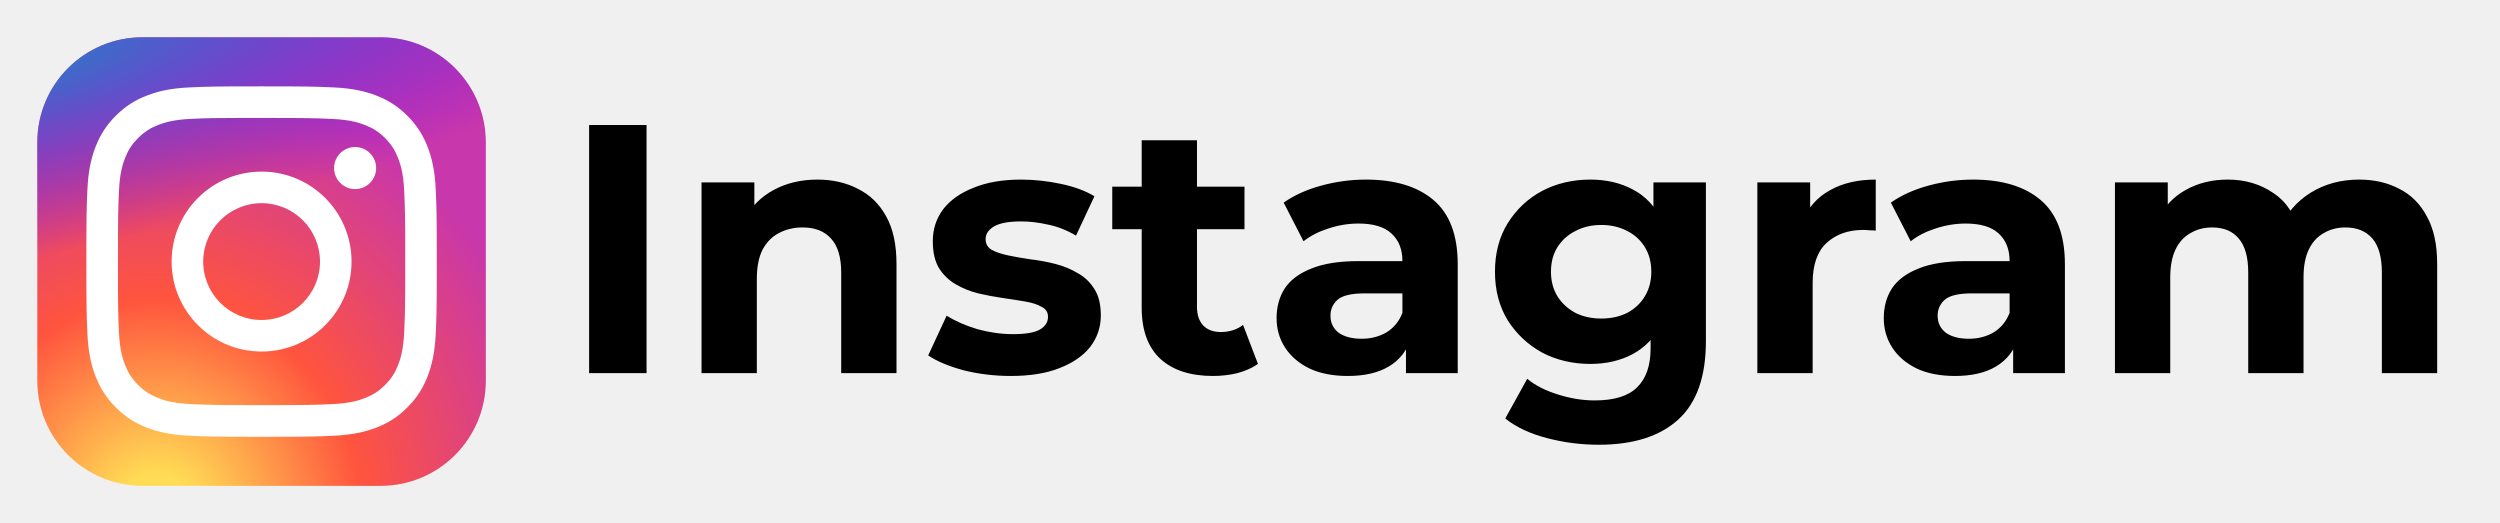
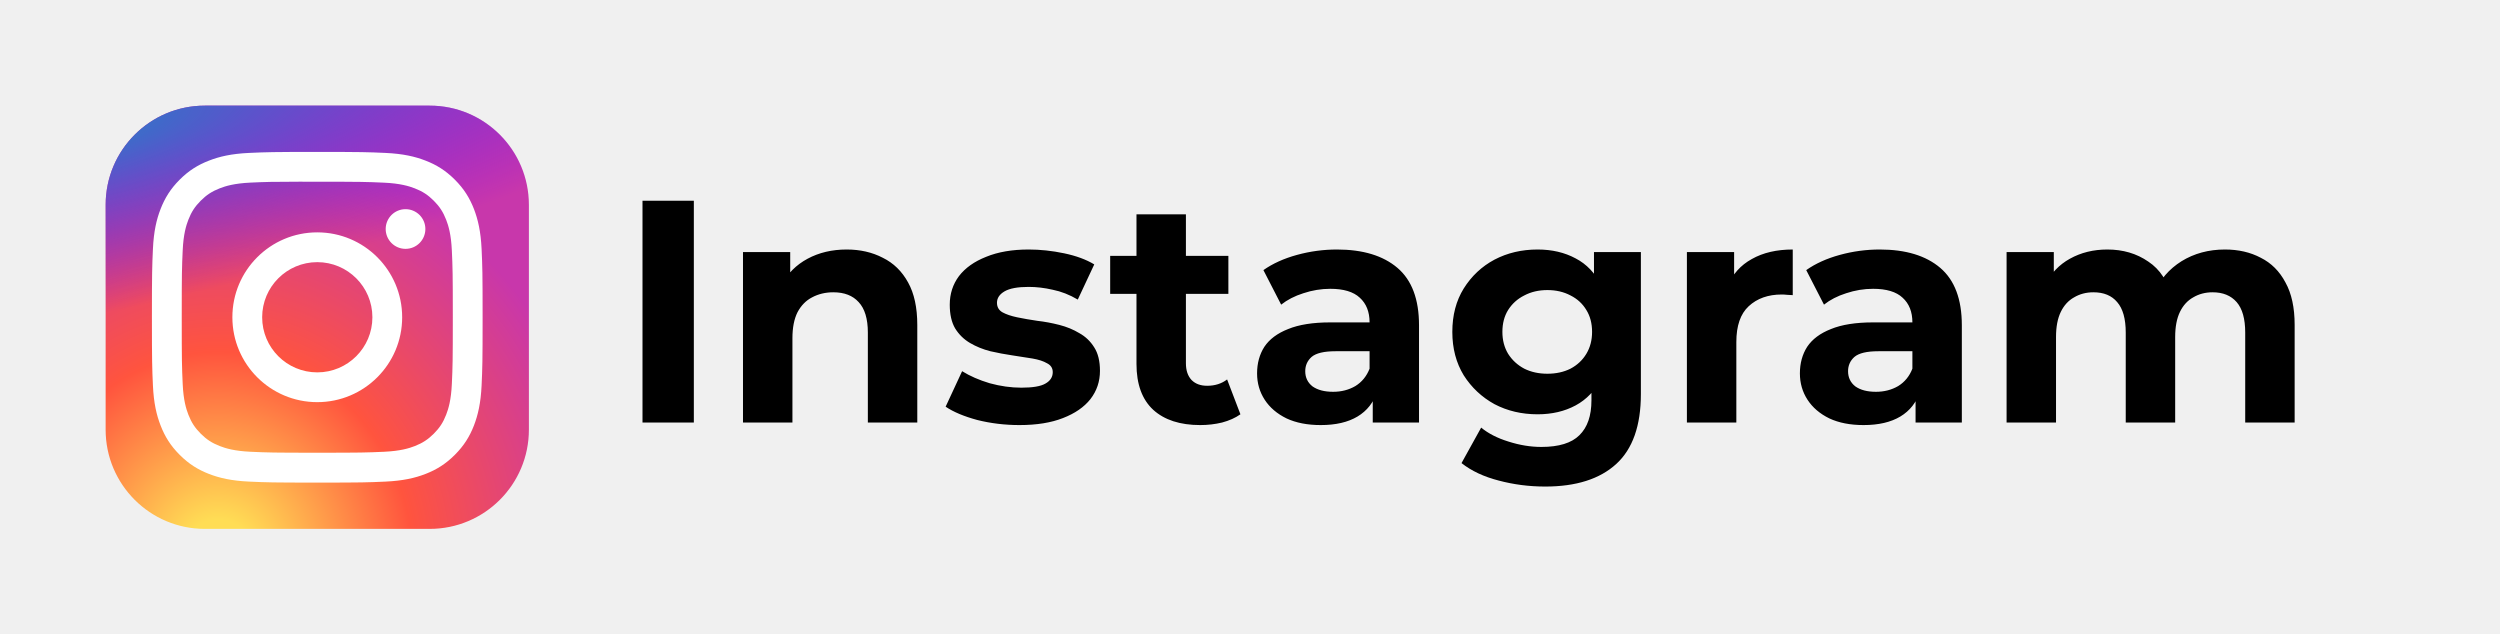
- <svg xmlns="http://www.w3.org/2000/svg" width="134" height="28" viewBox="0 0 134 28" fill="none">
-   <path d="M20.407 2H7.635C4.523 2 2 4.523 2 7.635V20.407C2 23.518 4.523 26.041 7.635 26.041H20.407C23.518 26.041 26.041 23.518 26.041 20.407V7.635C26.041 4.523 23.518 2 20.407 2Z" fill="url(#paint0_radial_2_3)" />
-   <path d="M20.407 2H7.635C4.523 2 2 4.523 2 7.635V20.407C2 23.518 4.523 26.041 7.635 26.041H20.407C23.518 26.041 26.041 23.518 26.041 20.407V7.635C26.041 4.523 23.518 2 20.407 2Z" fill="url(#paint1_radial_2_3)" />
-   <path d="M14.021 4.629C11.471 4.629 11.151 4.641 10.149 4.686C9.149 4.732 8.467 4.89 7.87 5.123C7.252 5.362 6.728 5.683 6.206 6.205C5.684 6.727 5.363 7.251 5.122 7.869C4.889 8.466 4.731 9.149 4.686 10.148C4.641 11.15 4.629 11.47 4.629 14.021C4.629 16.571 4.641 16.89 4.686 17.892C4.732 18.892 4.89 19.574 5.123 20.171C5.363 20.789 5.683 21.313 6.206 21.835C6.727 22.357 7.251 22.679 7.869 22.919C8.466 23.151 9.149 23.309 10.148 23.355C11.15 23.401 11.47 23.412 14.02 23.412C16.571 23.412 16.89 23.401 17.892 23.355C18.892 23.309 19.575 23.151 20.172 22.919C20.79 22.679 21.313 22.357 21.835 21.835C22.357 21.313 22.678 20.789 22.919 20.172C23.149 19.574 23.308 18.892 23.355 17.892C23.4 16.89 23.412 16.571 23.412 14.021C23.412 11.47 23.4 11.15 23.355 10.148C23.308 9.149 23.149 8.466 22.919 7.869C22.678 7.251 22.357 6.727 21.835 6.205C21.312 5.683 20.79 5.362 20.172 5.123C19.573 4.89 18.89 4.732 17.89 4.686C16.889 4.641 16.57 4.629 14.018 4.629H14.021ZM13.179 6.322C13.429 6.321 13.708 6.322 14.021 6.322C16.529 6.322 16.826 6.331 17.816 6.376C18.732 6.418 19.229 6.571 19.56 6.699C19.998 6.869 20.311 7.073 20.639 7.402C20.968 7.73 21.171 8.043 21.342 8.482C21.47 8.812 21.623 9.309 21.665 10.225C21.71 11.215 21.72 11.512 21.72 14.018C21.72 16.525 21.71 16.822 21.665 17.812C21.623 18.728 21.47 19.225 21.342 19.555C21.172 19.994 20.968 20.306 20.639 20.634C20.31 20.963 19.998 21.166 19.56 21.337C19.229 21.466 18.732 21.618 17.816 21.66C16.826 21.705 16.529 21.715 14.021 21.715C11.514 21.715 11.217 21.705 10.227 21.66C9.311 21.618 8.814 21.465 8.483 21.336C8.045 21.166 7.731 20.963 7.403 20.634C7.074 20.305 6.871 19.993 6.7 19.555C6.571 19.224 6.418 18.727 6.377 17.811C6.332 16.821 6.323 16.524 6.323 14.016C6.323 11.508 6.332 11.213 6.377 10.223C6.418 9.307 6.571 8.81 6.7 8.479C6.87 8.041 7.074 7.728 7.403 7.399C7.732 7.07 8.045 6.867 8.483 6.696C8.814 6.567 9.311 6.414 10.227 6.372C11.093 6.333 11.429 6.321 13.179 6.32V6.322ZM19.034 7.881C18.412 7.881 17.907 8.385 17.907 9.008C17.907 9.63 18.412 10.135 19.034 10.135C19.657 10.135 20.161 9.63 20.161 9.008C20.161 8.386 19.657 7.881 19.034 7.881V7.881ZM14.021 9.198C11.358 9.198 9.199 11.357 9.199 14.021C9.199 16.684 11.358 18.842 14.021 18.842C16.685 18.842 18.843 16.684 18.843 14.021C18.843 11.357 16.685 9.198 14.021 9.198H14.021ZM14.021 10.89C15.75 10.89 17.152 12.292 17.152 14.021C17.152 15.749 15.75 17.151 14.021 17.151C12.293 17.151 10.891 15.749 10.891 14.021C10.891 12.292 12.293 10.89 14.021 10.89Z" fill="white" />
-   <path d="M31.577 20V6.7H34.655V20H31.577ZM43.815 9.626C44.626 9.626 45.348 9.791 45.981 10.12C46.627 10.437 47.134 10.931 47.501 11.602C47.869 12.261 48.052 13.109 48.052 14.148V20H45.088V14.604C45.088 13.781 44.905 13.173 44.537 12.78C44.183 12.387 43.676 12.191 43.017 12.191C42.549 12.191 42.124 12.292 41.744 12.495C41.377 12.685 41.086 12.983 40.87 13.388C40.668 13.793 40.566 14.313 40.566 14.946V20H37.602V9.778H40.433V12.609L39.901 11.754C40.269 11.07 40.794 10.544 41.478 10.177C42.162 9.81 42.941 9.626 43.815 9.626ZM54.178 20.152C53.304 20.152 52.462 20.051 51.651 19.848C50.853 19.633 50.22 19.367 49.751 19.05L50.739 16.922C51.208 17.213 51.759 17.454 52.392 17.644C53.038 17.821 53.671 17.91 54.292 17.91C54.976 17.91 55.457 17.828 55.736 17.663C56.027 17.498 56.173 17.27 56.173 16.979C56.173 16.738 56.059 16.561 55.831 16.447C55.616 16.32 55.324 16.225 54.957 16.162C54.59 16.099 54.184 16.035 53.741 15.972C53.31 15.909 52.873 15.826 52.43 15.725C51.987 15.611 51.581 15.446 51.214 15.231C50.847 15.016 50.549 14.724 50.321 14.357C50.106 13.99 49.998 13.515 49.998 12.932C49.998 12.286 50.182 11.716 50.549 11.222C50.929 10.728 51.474 10.342 52.183 10.063C52.892 9.772 53.741 9.626 54.729 9.626C55.426 9.626 56.135 9.702 56.857 9.854C57.579 10.006 58.181 10.228 58.662 10.519L57.674 12.628C57.18 12.337 56.68 12.14 56.173 12.039C55.679 11.925 55.198 11.868 54.729 11.868C54.07 11.868 53.589 11.957 53.285 12.134C52.981 12.311 52.829 12.539 52.829 12.818C52.829 13.071 52.937 13.261 53.152 13.388C53.38 13.515 53.678 13.616 54.045 13.692C54.412 13.768 54.811 13.838 55.242 13.901C55.685 13.952 56.129 14.034 56.572 14.148C57.015 14.262 57.414 14.427 57.769 14.642C58.136 14.845 58.434 15.13 58.662 15.497C58.89 15.852 59.004 16.32 59.004 16.903C59.004 17.536 58.814 18.1 58.434 18.594C58.054 19.075 57.503 19.455 56.781 19.734C56.072 20.013 55.204 20.152 54.178 20.152ZM65.013 20.152C63.809 20.152 62.872 19.848 62.201 19.24C61.529 18.619 61.194 17.701 61.194 16.485V7.517H64.158V16.447C64.158 16.878 64.272 17.213 64.5 17.454C64.728 17.682 65.038 17.796 65.431 17.796C65.9 17.796 66.299 17.669 66.628 17.416L67.426 19.506C67.122 19.721 66.754 19.886 66.324 20C65.906 20.101 65.469 20.152 65.013 20.152ZM59.617 12.286V10.006H66.704V12.286H59.617ZM75.36 20V18.005L75.17 17.568V13.996C75.17 13.363 74.973 12.869 74.581 12.514C74.201 12.159 73.612 11.982 72.814 11.982C72.269 11.982 71.731 12.071 71.199 12.248C70.679 12.413 70.236 12.641 69.869 12.932L68.805 10.861C69.362 10.468 70.033 10.164 70.819 9.949C71.604 9.734 72.402 9.626 73.213 9.626C74.771 9.626 75.98 9.993 76.842 10.728C77.703 11.463 78.134 12.609 78.134 14.167V20H75.36ZM72.244 20.152C71.446 20.152 70.762 20.019 70.192 19.753C69.622 19.474 69.185 19.101 68.881 18.632C68.577 18.163 68.425 17.638 68.425 17.055C68.425 16.447 68.57 15.915 68.862 15.459C69.166 15.003 69.641 14.648 70.287 14.395C70.933 14.129 71.775 13.996 72.814 13.996H75.531V15.725H73.137C72.44 15.725 71.959 15.839 71.693 16.067C71.439 16.295 71.313 16.58 71.313 16.922C71.313 17.302 71.458 17.606 71.75 17.834C72.054 18.049 72.465 18.157 72.985 18.157C73.479 18.157 73.922 18.043 74.315 17.815C74.707 17.574 74.992 17.226 75.17 16.77L75.626 18.138C75.41 18.797 75.018 19.297 74.448 19.639C73.878 19.981 73.143 20.152 72.244 20.152ZM85.698 23.838C84.735 23.838 83.804 23.718 82.904 23.477C82.018 23.249 81.277 22.901 80.681 22.432L81.859 20.304C82.29 20.659 82.835 20.937 83.493 21.14C84.165 21.355 84.823 21.463 85.469 21.463C86.521 21.463 87.281 21.229 87.749 20.76C88.231 20.291 88.472 19.595 88.472 18.67V17.131L88.662 14.566L88.624 11.982V9.778H91.436V18.29C91.436 20.19 90.942 21.59 89.954 22.489C88.966 23.388 87.547 23.838 85.698 23.838ZM85.242 19.506C84.291 19.506 83.43 19.303 82.657 18.898C81.897 18.48 81.283 17.904 80.814 17.169C80.359 16.422 80.13 15.554 80.13 14.566C80.13 13.565 80.359 12.698 80.814 11.963C81.283 11.216 81.897 10.639 82.657 10.234C83.43 9.829 84.291 9.626 85.242 9.626C86.103 9.626 86.863 9.803 87.522 10.158C88.18 10.5 88.693 11.038 89.061 11.773C89.428 12.495 89.612 13.426 89.612 14.566C89.612 15.693 89.428 16.624 89.061 17.359C88.693 18.081 88.18 18.619 87.522 18.974C86.863 19.329 86.103 19.506 85.242 19.506ZM85.831 17.074C86.35 17.074 86.812 16.973 87.218 16.77C87.623 16.555 87.939 16.257 88.168 15.877C88.395 15.497 88.51 15.06 88.51 14.566C88.51 14.059 88.395 13.622 88.168 13.255C87.939 12.875 87.623 12.584 87.218 12.381C86.812 12.166 86.35 12.058 85.831 12.058C85.311 12.058 84.849 12.166 84.444 12.381C84.038 12.584 83.715 12.875 83.475 13.255C83.246 13.622 83.132 14.059 83.132 14.566C83.132 15.06 83.246 15.497 83.475 15.877C83.715 16.257 84.038 16.555 84.444 16.77C84.849 16.973 85.311 17.074 85.831 17.074ZM94.194 20V9.778H97.025V12.666L96.626 11.83C96.93 11.108 97.418 10.563 98.089 10.196C98.76 9.816 99.578 9.626 100.54 9.626V12.362C100.414 12.349 100.3 12.343 100.198 12.343C100.097 12.33 99.989 12.324 99.875 12.324C99.064 12.324 98.406 12.558 97.899 13.027C97.405 13.483 97.158 14.199 97.158 15.174V20H94.194ZM107.905 20V18.005L107.715 17.568V13.996C107.715 13.363 107.518 12.869 107.126 12.514C106.746 12.159 106.157 11.982 105.359 11.982C104.814 11.982 104.276 12.071 103.744 12.248C103.224 12.413 102.781 12.641 102.414 12.932L101.35 10.861C101.907 10.468 102.578 10.164 103.364 9.949C104.149 9.734 104.947 9.626 105.758 9.626C107.316 9.626 108.525 9.993 109.387 10.728C110.248 11.463 110.679 12.609 110.679 14.167V20H107.905ZM104.789 20.152C103.991 20.152 103.307 20.019 102.737 19.753C102.167 19.474 101.73 19.101 101.426 18.632C101.122 18.163 100.97 17.638 100.97 17.055C100.97 16.447 101.115 15.915 101.407 15.459C101.711 15.003 102.186 14.648 102.832 14.395C103.478 14.129 104.32 13.996 105.359 13.996H108.076V15.725H105.682C104.985 15.725 104.504 15.839 104.238 16.067C103.984 16.295 103.858 16.58 103.858 16.922C103.858 17.302 104.003 17.606 104.295 17.834C104.599 18.049 105.01 18.157 105.53 18.157C106.024 18.157 106.467 18.043 106.86 17.815C107.252 17.574 107.537 17.226 107.715 16.77L108.171 18.138C107.955 18.797 107.563 19.297 106.993 19.639C106.423 19.981 105.688 20.152 104.789 20.152ZM126.452 9.626C127.263 9.626 127.978 9.791 128.599 10.12C129.232 10.437 129.726 10.931 130.081 11.602C130.448 12.261 130.632 13.109 130.632 14.148V20H127.668V14.604C127.668 13.781 127.497 13.173 127.155 12.78C126.813 12.387 126.332 12.191 125.711 12.191C125.28 12.191 124.894 12.292 124.552 12.495C124.21 12.685 123.944 12.976 123.754 13.369C123.564 13.762 123.469 14.262 123.469 14.87V20H120.505V14.604C120.505 13.781 120.334 13.173 119.992 12.78C119.663 12.387 119.188 12.191 118.567 12.191C118.136 12.191 117.75 12.292 117.408 12.495C117.066 12.685 116.8 12.976 116.61 13.369C116.42 13.762 116.325 14.262 116.325 14.87V20H113.361V9.778H116.192V12.571L115.66 11.754C116.015 11.057 116.515 10.532 117.161 10.177C117.82 9.81 118.567 9.626 119.403 9.626C120.34 9.626 121.157 9.867 121.854 10.348C122.563 10.817 123.032 11.539 123.26 12.514L122.215 12.229C122.557 11.431 123.102 10.798 123.849 10.329C124.609 9.86 125.477 9.626 126.452 9.626Z" fill="black" />
+ <svg xmlns="http://www.w3.org/2000/svg" width="142" height="36" viewBox="0 0 142 36" fill="none">
+   <path d="M24.407 6H11.635C8.523 6 6 8.523 6 11.635V24.407C6 27.518 8.523 30.041 11.635 30.041H24.407C27.518 30.041 30.041 27.518 30.041 24.407V11.635C30.041 8.523 27.518 6 24.407 6Z" fill="url(#paint0_radial_5_2)" />
+   <path d="M24.407 6H11.635C8.523 6 6 8.523 6 11.635V24.407C6 27.518 8.523 30.041 11.635 30.041H24.407C27.518 30.041 30.041 27.518 30.041 24.407V11.635C30.041 8.523 27.518 6 24.407 6Z" fill="url(#paint1_radial_5_2)" />
+   <path d="M18.021 8.629C15.471 8.629 15.151 8.641 14.149 8.686C13.149 8.732 12.467 8.89 11.87 9.123C11.252 9.362 10.728 9.683 10.206 10.205C9.684 10.727 9.363 11.251 9.122 11.869C8.889 12.466 8.731 13.149 8.686 14.148C8.641 15.15 8.629 15.47 8.629 18.021C8.629 20.571 8.641 20.89 8.686 21.892C8.732 22.892 8.89 23.574 9.123 24.171C9.363 24.789 9.683 25.313 10.206 25.835C10.727 26.357 11.251 26.679 11.869 26.919C12.466 27.151 13.149 27.309 14.148 27.355C15.15 27.401 15.47 27.412 18.02 27.412C20.571 27.412 20.89 27.401 21.892 27.355C22.892 27.309 23.575 27.151 24.172 26.919C24.79 26.679 25.313 26.357 25.835 25.835C26.357 25.313 26.678 24.789 26.919 24.172C27.149 23.574 27.308 22.892 27.355 21.892C27.4 20.89 27.412 20.571 27.412 18.021C27.412 15.47 27.4 15.15 27.355 14.148C27.308 13.149 27.149 12.466 26.919 11.869C26.678 11.251 26.357 10.727 25.835 10.205C25.312 9.683 24.79 9.362 24.172 9.123C23.573 8.89 22.89 8.732 21.89 8.686C20.889 8.641 20.57 8.629 18.018 8.629H18.021ZM17.179 10.322C17.429 10.322 17.708 10.322 18.021 10.322C20.529 10.322 20.826 10.331 21.816 10.376C22.732 10.418 23.229 10.571 23.56 10.699C23.998 10.869 24.311 11.073 24.639 11.402C24.968 11.73 25.171 12.043 25.342 12.482C25.47 12.812 25.623 13.309 25.665 14.225C25.71 15.215 25.72 15.512 25.72 18.018C25.72 20.525 25.71 20.822 25.665 21.812C25.623 22.728 25.47 23.225 25.342 23.555C25.172 23.994 24.968 24.306 24.639 24.634C24.31 24.963 23.998 25.166 23.56 25.337C23.229 25.466 22.732 25.618 21.816 25.66C20.826 25.705 20.529 25.715 18.021 25.715C15.514 25.715 15.217 25.705 14.227 25.66C13.311 25.618 12.814 25.465 12.483 25.336C12.044 25.166 11.732 24.963 11.403 24.634C11.074 24.305 10.871 23.993 10.7 23.555C10.572 23.224 10.418 22.727 10.377 21.811C10.332 20.821 10.323 20.524 10.323 18.016C10.323 15.508 10.332 15.213 10.377 14.223C10.418 13.307 10.572 12.81 10.7 12.479C10.87 12.041 11.074 11.728 11.403 11.399C11.732 11.07 12.044 10.867 12.483 10.696C12.814 10.567 13.311 10.415 14.227 10.372C15.093 10.333 15.429 10.322 17.179 10.319V10.322ZM23.034 11.881C22.412 11.881 21.907 12.385 21.907 13.008C21.907 13.63 22.412 14.135 23.034 14.135C23.657 14.135 24.161 13.63 24.161 13.008C24.161 12.386 23.657 11.881 23.034 11.881V11.881ZM18.021 13.198C15.358 13.198 13.199 15.357 13.199 18.021C13.199 20.684 15.358 22.842 18.021 22.842C20.685 22.842 22.843 20.684 22.843 18.021C22.843 15.357 20.685 13.198 18.021 13.198H18.021ZM18.021 14.89C19.75 14.89 21.152 16.292 21.152 18.021C21.152 19.749 19.75 21.151 18.021 21.151C16.293 21.151 14.891 19.749 14.891 18.021C14.891 16.292 16.293 14.89 18.021 14.89Z" fill="white" />
+   <path d="M36.494 24V11.4H39.41V24H36.494ZM48.088 14.172C48.856 14.172 49.54 14.328 50.14 14.64C50.752 14.94 51.232 15.408 51.58 16.044C51.928 16.668 52.102 17.472 52.102 18.456V24H49.294V18.888C49.294 18.108 49.12 17.532 48.772 17.16C48.436 16.788 47.956 16.602 47.332 16.602C46.888 16.602 46.486 16.698 46.126 16.89C45.778 17.07 45.502 17.352 45.298 17.736C45.106 18.12 45.01 18.612 45.01 19.212V24H42.202V14.316H44.884V16.998L44.38 16.188C44.728 15.54 45.226 15.042 45.874 14.694C46.522 14.346 47.26 14.172 48.088 14.172ZM57.906 24.144C57.078 24.144 56.28 24.048 55.512 23.856C54.756 23.652 54.156 23.4 53.712 23.1L54.648 21.084C55.092 21.36 55.614 21.588 56.214 21.768C56.826 21.936 57.426 22.02 58.014 22.02C58.662 22.02 59.118 21.942 59.382 21.786C59.658 21.63 59.796 21.414 59.796 21.138C59.796 20.91 59.688 20.742 59.472 20.634C59.268 20.514 58.992 20.424 58.644 20.364C58.296 20.304 57.912 20.244 57.492 20.184C57.084 20.124 56.67 20.046 56.25 19.95C55.83 19.842 55.446 19.686 55.098 19.482C54.75 19.278 54.468 19.002 54.252 18.654C54.048 18.306 53.946 17.856 53.946 17.304C53.946 16.692 54.12 16.152 54.468 15.684C54.828 15.216 55.344 14.85 56.016 14.586C56.688 14.31 57.492 14.172 58.428 14.172C59.088 14.172 59.76 14.244 60.444 14.388C61.128 14.532 61.698 14.742 62.154 15.018L61.218 17.016C60.75 16.74 60.276 16.554 59.796 16.458C59.328 16.35 58.872 16.296 58.428 16.296C57.804 16.296 57.348 16.38 57.06 16.548C56.772 16.716 56.628 16.932 56.628 17.196C56.628 17.436 56.73 17.616 56.934 17.736C57.15 17.856 57.432 17.952 57.78 18.024C58.128 18.096 58.506 18.162 58.914 18.222C59.334 18.27 59.754 18.348 60.174 18.456C60.594 18.564 60.972 18.72 61.308 18.924C61.656 19.116 61.938 19.386 62.154 19.734C62.37 20.07 62.478 20.514 62.478 21.066C62.478 21.666 62.298 22.2 61.938 22.668C61.578 23.124 61.056 23.484 60.372 23.748C59.7 24.012 58.878 24.144 57.906 24.144ZM68.17 24.144C67.03 24.144 66.142 23.856 65.506 23.28C64.87 22.692 64.552 21.822 64.552 20.67V12.174H67.36V20.634C67.36 21.042 67.468 21.36 67.684 21.588C67.9 21.804 68.194 21.912 68.566 21.912C69.01 21.912 69.388 21.792 69.7 21.552L70.456 23.532C70.168 23.736 69.82 23.892 69.412 24C69.016 24.096 68.602 24.144 68.17 24.144ZM63.058 16.692V14.532H69.772V16.692H63.058ZM77.972 24V22.11L77.792 21.696V18.312C77.792 17.712 77.606 17.244 77.234 16.908C76.874 16.572 76.316 16.404 75.56 16.404C75.044 16.404 74.534 16.488 74.03 16.656C73.538 16.812 73.118 17.028 72.77 17.304L71.762 15.342C72.29 14.97 72.926 14.682 73.67 14.478C74.414 14.274 75.17 14.172 75.938 14.172C77.414 14.172 78.56 14.52 79.376 15.216C80.192 15.912 80.6 16.998 80.6 18.474V24H77.972ZM75.02 24.144C74.264 24.144 73.616 24.018 73.076 23.766C72.536 23.502 72.122 23.148 71.834 22.704C71.546 22.26 71.402 21.762 71.402 21.21C71.402 20.634 71.54 20.13 71.816 19.698C72.104 19.266 72.554 18.93 73.166 18.69C73.778 18.438 74.576 18.312 75.56 18.312H78.134V19.95H75.866C75.206 19.95 74.75 20.058 74.498 20.274C74.258 20.49 74.138 20.76 74.138 21.084C74.138 21.444 74.276 21.732 74.552 21.948C74.84 22.152 75.23 22.254 75.722 22.254C76.19 22.254 76.61 22.146 76.982 21.93C77.354 21.702 77.624 21.372 77.792 20.94L78.224 22.236C78.02 22.86 77.648 23.334 77.108 23.658C76.568 23.982 75.872 24.144 75.02 24.144ZM87.766 27.636C86.854 27.636 85.972 27.522 85.12 27.294C84.28 27.078 83.578 26.748 83.014 26.304L84.13 24.288C84.538 24.624 85.054 24.888 85.678 25.08C86.314 25.284 86.938 25.386 87.55 25.386C88.546 25.386 89.266 25.164 89.71 24.72C90.166 24.276 90.394 23.616 90.394 22.74V21.282L90.574 18.852L90.538 16.404V14.316H93.202V22.38C93.202 24.18 92.734 25.506 91.798 26.358C90.862 27.21 89.518 27.636 87.766 27.636ZM87.334 23.532C86.434 23.532 85.618 23.34 84.886 22.956C84.166 22.56 83.584 22.014 83.14 21.318C82.708 20.61 82.492 19.788 82.492 18.852C82.492 17.904 82.708 17.082 83.14 16.386C83.584 15.678 84.166 15.132 84.886 14.748C85.618 14.364 86.434 14.172 87.334 14.172C88.15 14.172 88.87 14.34 89.494 14.676C90.118 15 90.604 15.51 90.952 16.206C91.3 16.89 91.474 17.772 91.474 18.852C91.474 19.92 91.3 20.802 90.952 21.498C90.604 22.182 90.118 22.692 89.494 23.028C88.87 23.364 88.15 23.532 87.334 23.532ZM87.892 21.228C88.384 21.228 88.822 21.132 89.206 20.94C89.59 20.736 89.89 20.454 90.106 20.094C90.322 19.734 90.43 19.32 90.43 18.852C90.43 18.372 90.322 17.958 90.106 17.61C89.89 17.25 89.59 16.974 89.206 16.782C88.822 16.578 88.384 16.476 87.892 16.476C87.4 16.476 86.962 16.578 86.578 16.782C86.194 16.974 85.888 17.25 85.66 17.61C85.444 17.958 85.336 18.372 85.336 18.852C85.336 19.32 85.444 19.734 85.66 20.094C85.888 20.454 86.194 20.736 86.578 20.94C86.962 21.132 87.4 21.228 87.892 21.228ZM95.816 24V14.316H98.498V17.052L98.12 16.26C98.407 15.576 98.87 15.06 99.505 14.712C100.142 14.352 100.916 14.172 101.828 14.172V16.764C101.708 16.752 101.6 16.746 101.504 16.746C101.408 16.734 101.306 16.728 101.198 16.728C100.43 16.728 99.805 16.95 99.326 17.394C98.858 17.826 98.624 18.504 98.624 19.428V24H95.816ZM108.804 24V22.11L108.624 21.696V18.312C108.624 17.712 108.438 17.244 108.066 16.908C107.706 16.572 107.148 16.404 106.392 16.404C105.876 16.404 105.366 16.488 104.862 16.656C104.37 16.812 103.95 17.028 103.602 17.304L102.594 15.342C103.122 14.97 103.758 14.682 104.502 14.478C105.246 14.274 106.002 14.172 106.77 14.172C108.246 14.172 109.392 14.52 110.208 15.216C111.024 15.912 111.432 16.998 111.432 18.474V24H108.804ZM105.852 24.144C105.096 24.144 104.448 24.018 103.908 23.766C103.368 23.502 102.954 23.148 102.666 22.704C102.378 22.26 102.234 21.762 102.234 21.21C102.234 20.634 102.372 20.13 102.648 19.698C102.936 19.266 103.386 18.93 103.998 18.69C104.61 18.438 105.408 18.312 106.392 18.312H108.966V19.95H106.698C106.038 19.95 105.582 20.058 105.33 20.274C105.09 20.49 104.97 20.76 104.97 21.084C104.97 21.444 105.108 21.732 105.384 21.948C105.672 22.152 106.062 22.254 106.554 22.254C107.022 22.254 107.442 22.146 107.814 21.93C108.186 21.702 108.456 21.372 108.624 20.94L109.056 22.236C108.852 22.86 108.48 23.334 107.94 23.658C107.4 23.982 106.704 24.144 105.852 24.144ZM126.376 14.172C127.144 14.172 127.822 14.328 128.41 14.64C129.01 14.94 129.478 15.408 129.814 16.044C130.162 16.668 130.336 17.472 130.336 18.456V24H127.528V18.888C127.528 18.108 127.366 17.532 127.042 17.16C126.718 16.788 126.262 16.602 125.674 16.602C125.266 16.602 124.9 16.698 124.576 16.89C124.252 17.07 124 17.346 123.82 17.718C123.64 18.09 123.55 18.564 123.55 19.14V24H120.742V18.888C120.742 18.108 120.58 17.532 120.256 17.16C119.944 16.788 119.494 16.602 118.906 16.602C118.498 16.602 118.132 16.698 117.808 16.89C117.484 17.07 117.232 17.346 117.052 17.718C116.872 18.09 116.782 18.564 116.782 19.14V24H113.974V14.316H116.656V16.962L116.152 16.188C116.488 15.528 116.962 15.03 117.574 14.694C118.198 14.346 118.906 14.172 119.698 14.172C120.586 14.172 121.36 14.4 122.02 14.856C122.692 15.3 123.136 15.984 123.352 16.908L122.362 16.638C122.686 15.882 123.202 15.282 123.91 14.838C124.63 14.394 125.452 14.172 126.376 14.172Z" fill="black" />
  <defs>
-     <radialGradient id="paint0_radial_2_3" cx="0" cy="0" r="1" gradientUnits="userSpaceOnUse" gradientTransform="translate(8.38592 27.8927) rotate(-90) scale(23.8265 22.1605)">
+     <radialGradient id="paint0_radial_5_2" cx="0" cy="0" r="1" gradientUnits="userSpaceOnUse" gradientTransform="translate(12.3859 31.8927) rotate(-90) scale(23.8265 22.1605)">
      <stop stop-color="#FFDD55" />
      <stop offset="0.1" stop-color="#FFDD55" />
      <stop offset="0.5" stop-color="#FF543E" />
      <stop offset="1" stop-color="#C837AB" />
    </radialGradient>
-     <radialGradient id="paint1_radial_2_3" cx="0" cy="0" r="1" gradientUnits="userSpaceOnUse" gradientTransform="translate(-2.02698 3.7318) rotate(78.681) scale(10.6506 43.902)">
+     <radialGradient id="paint1_radial_5_2" cx="0" cy="0" r="1" gradientUnits="userSpaceOnUse" gradientTransform="translate(1.97302 7.7318) rotate(78.681) scale(10.6506 43.902)">
      <stop stop-color="#3771C8" />
      <stop offset="0.128" stop-color="#3771C8" />
      <stop offset="1" stop-color="#6600FF" stop-opacity="0" />
    </radialGradient>
  </defs>
</svg>
